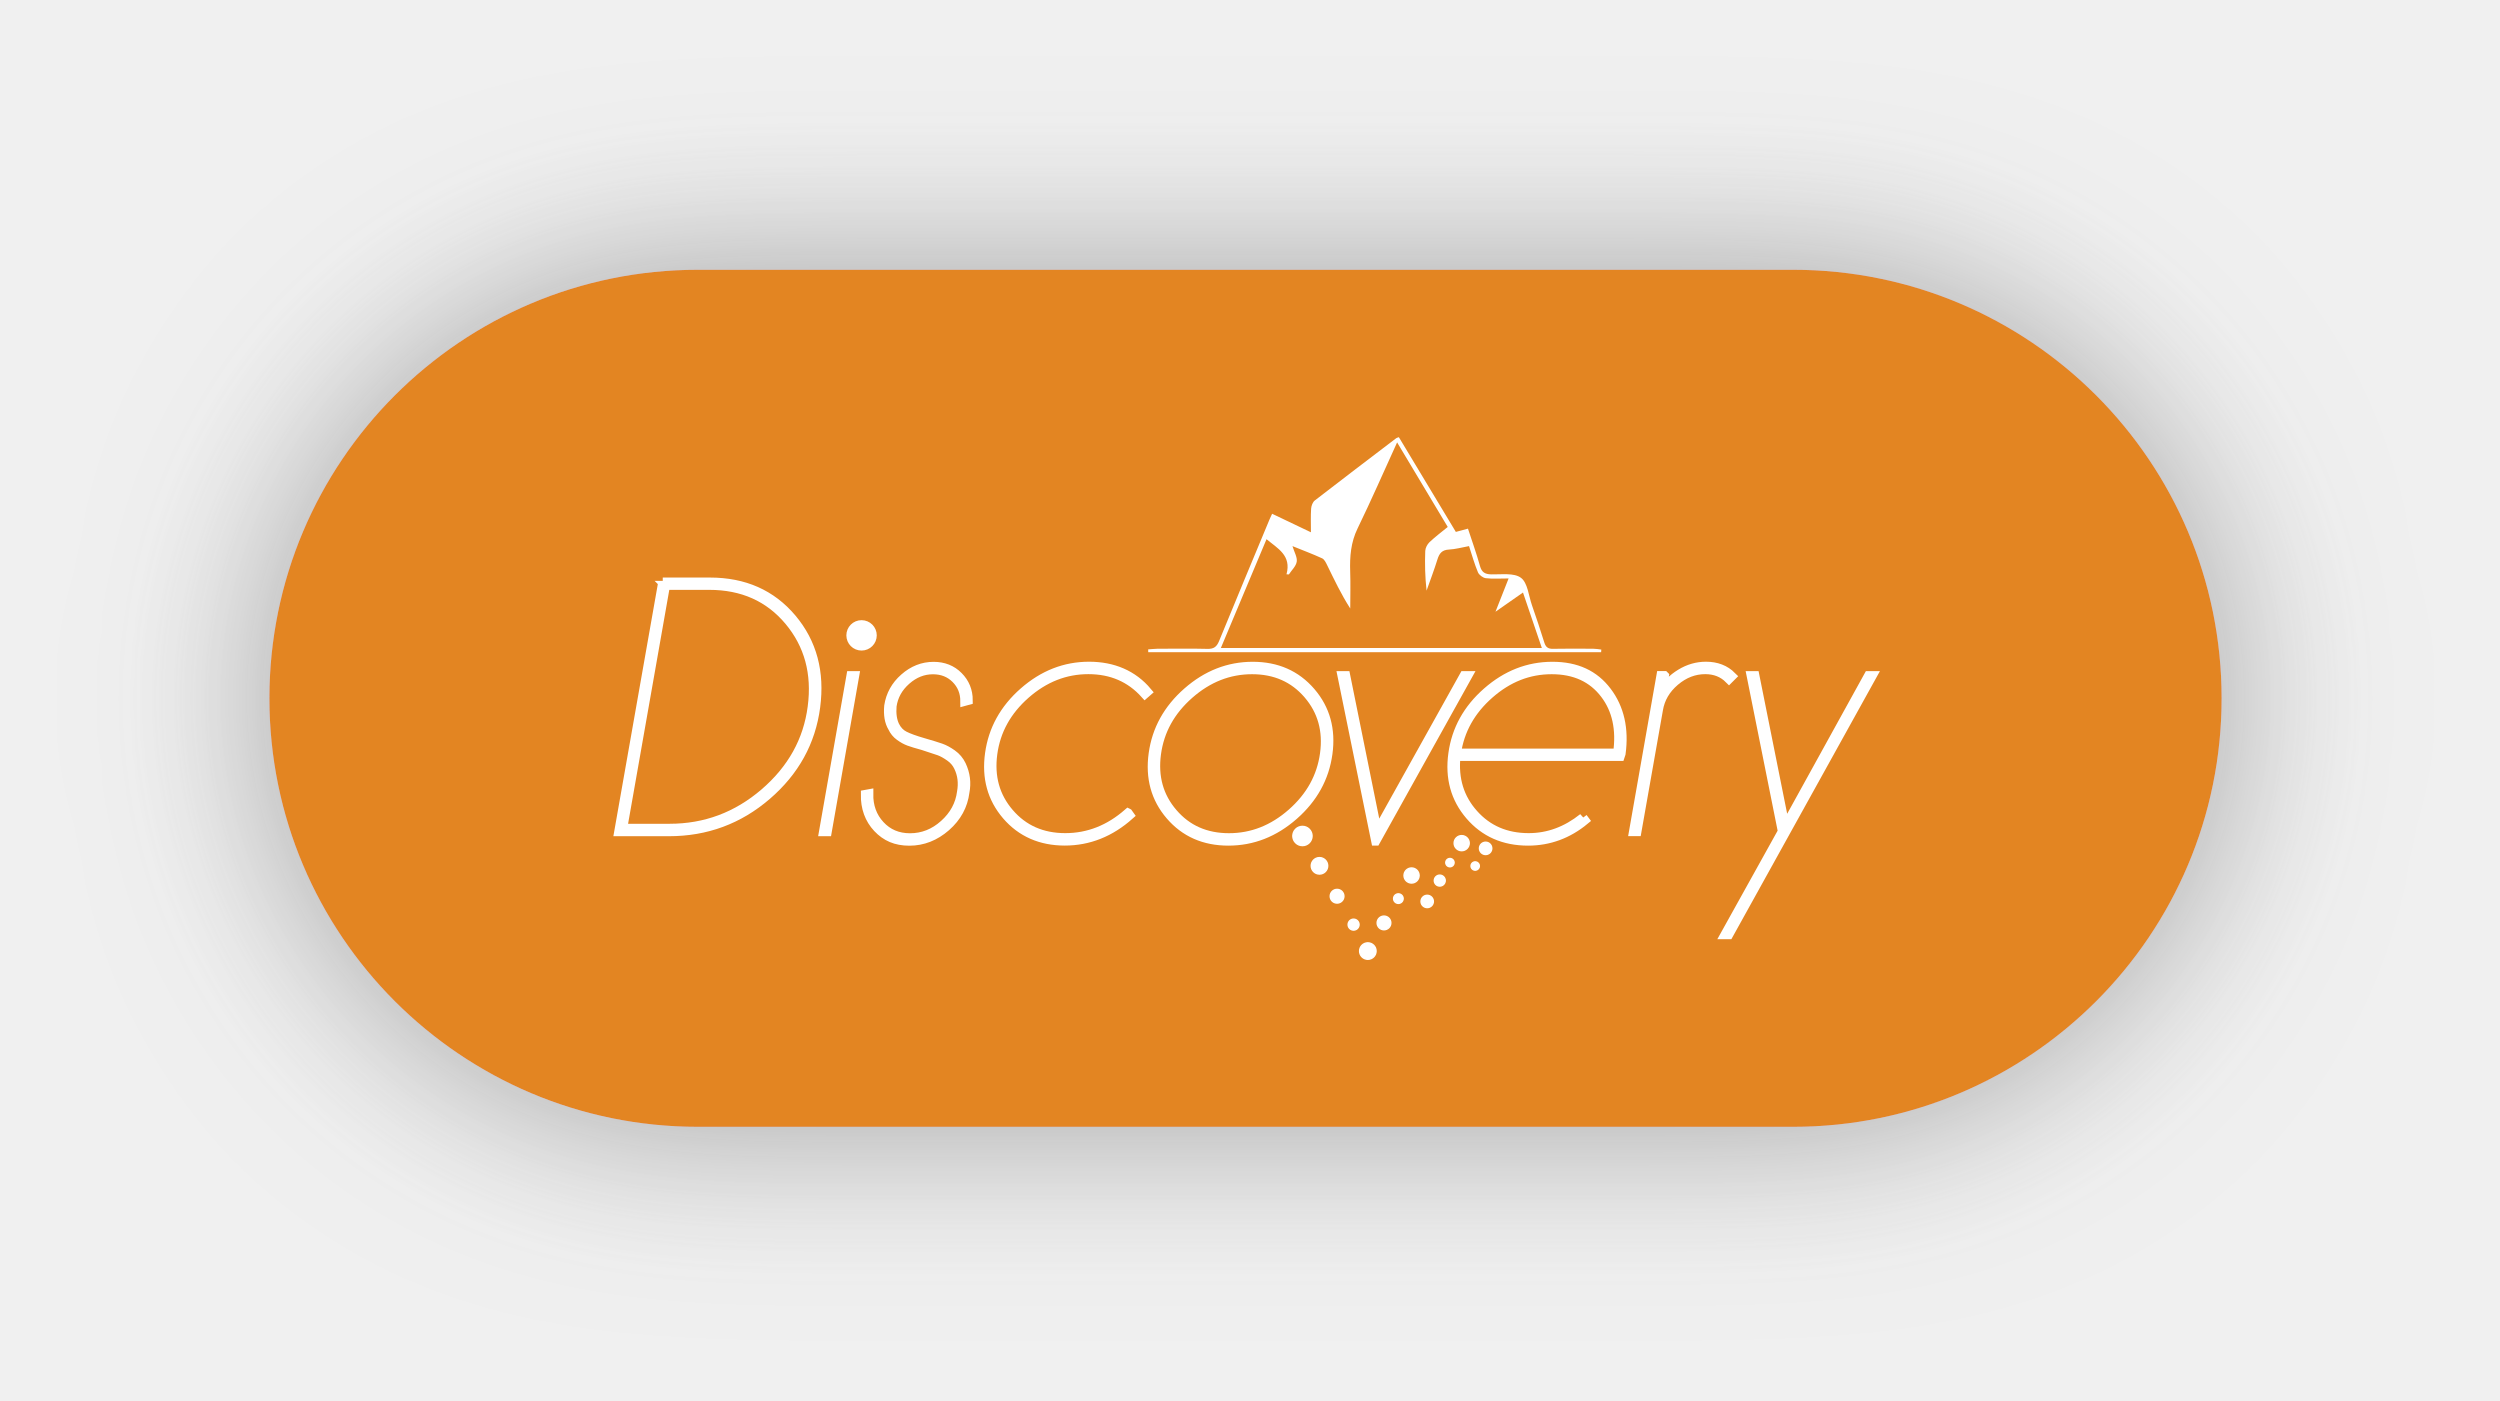
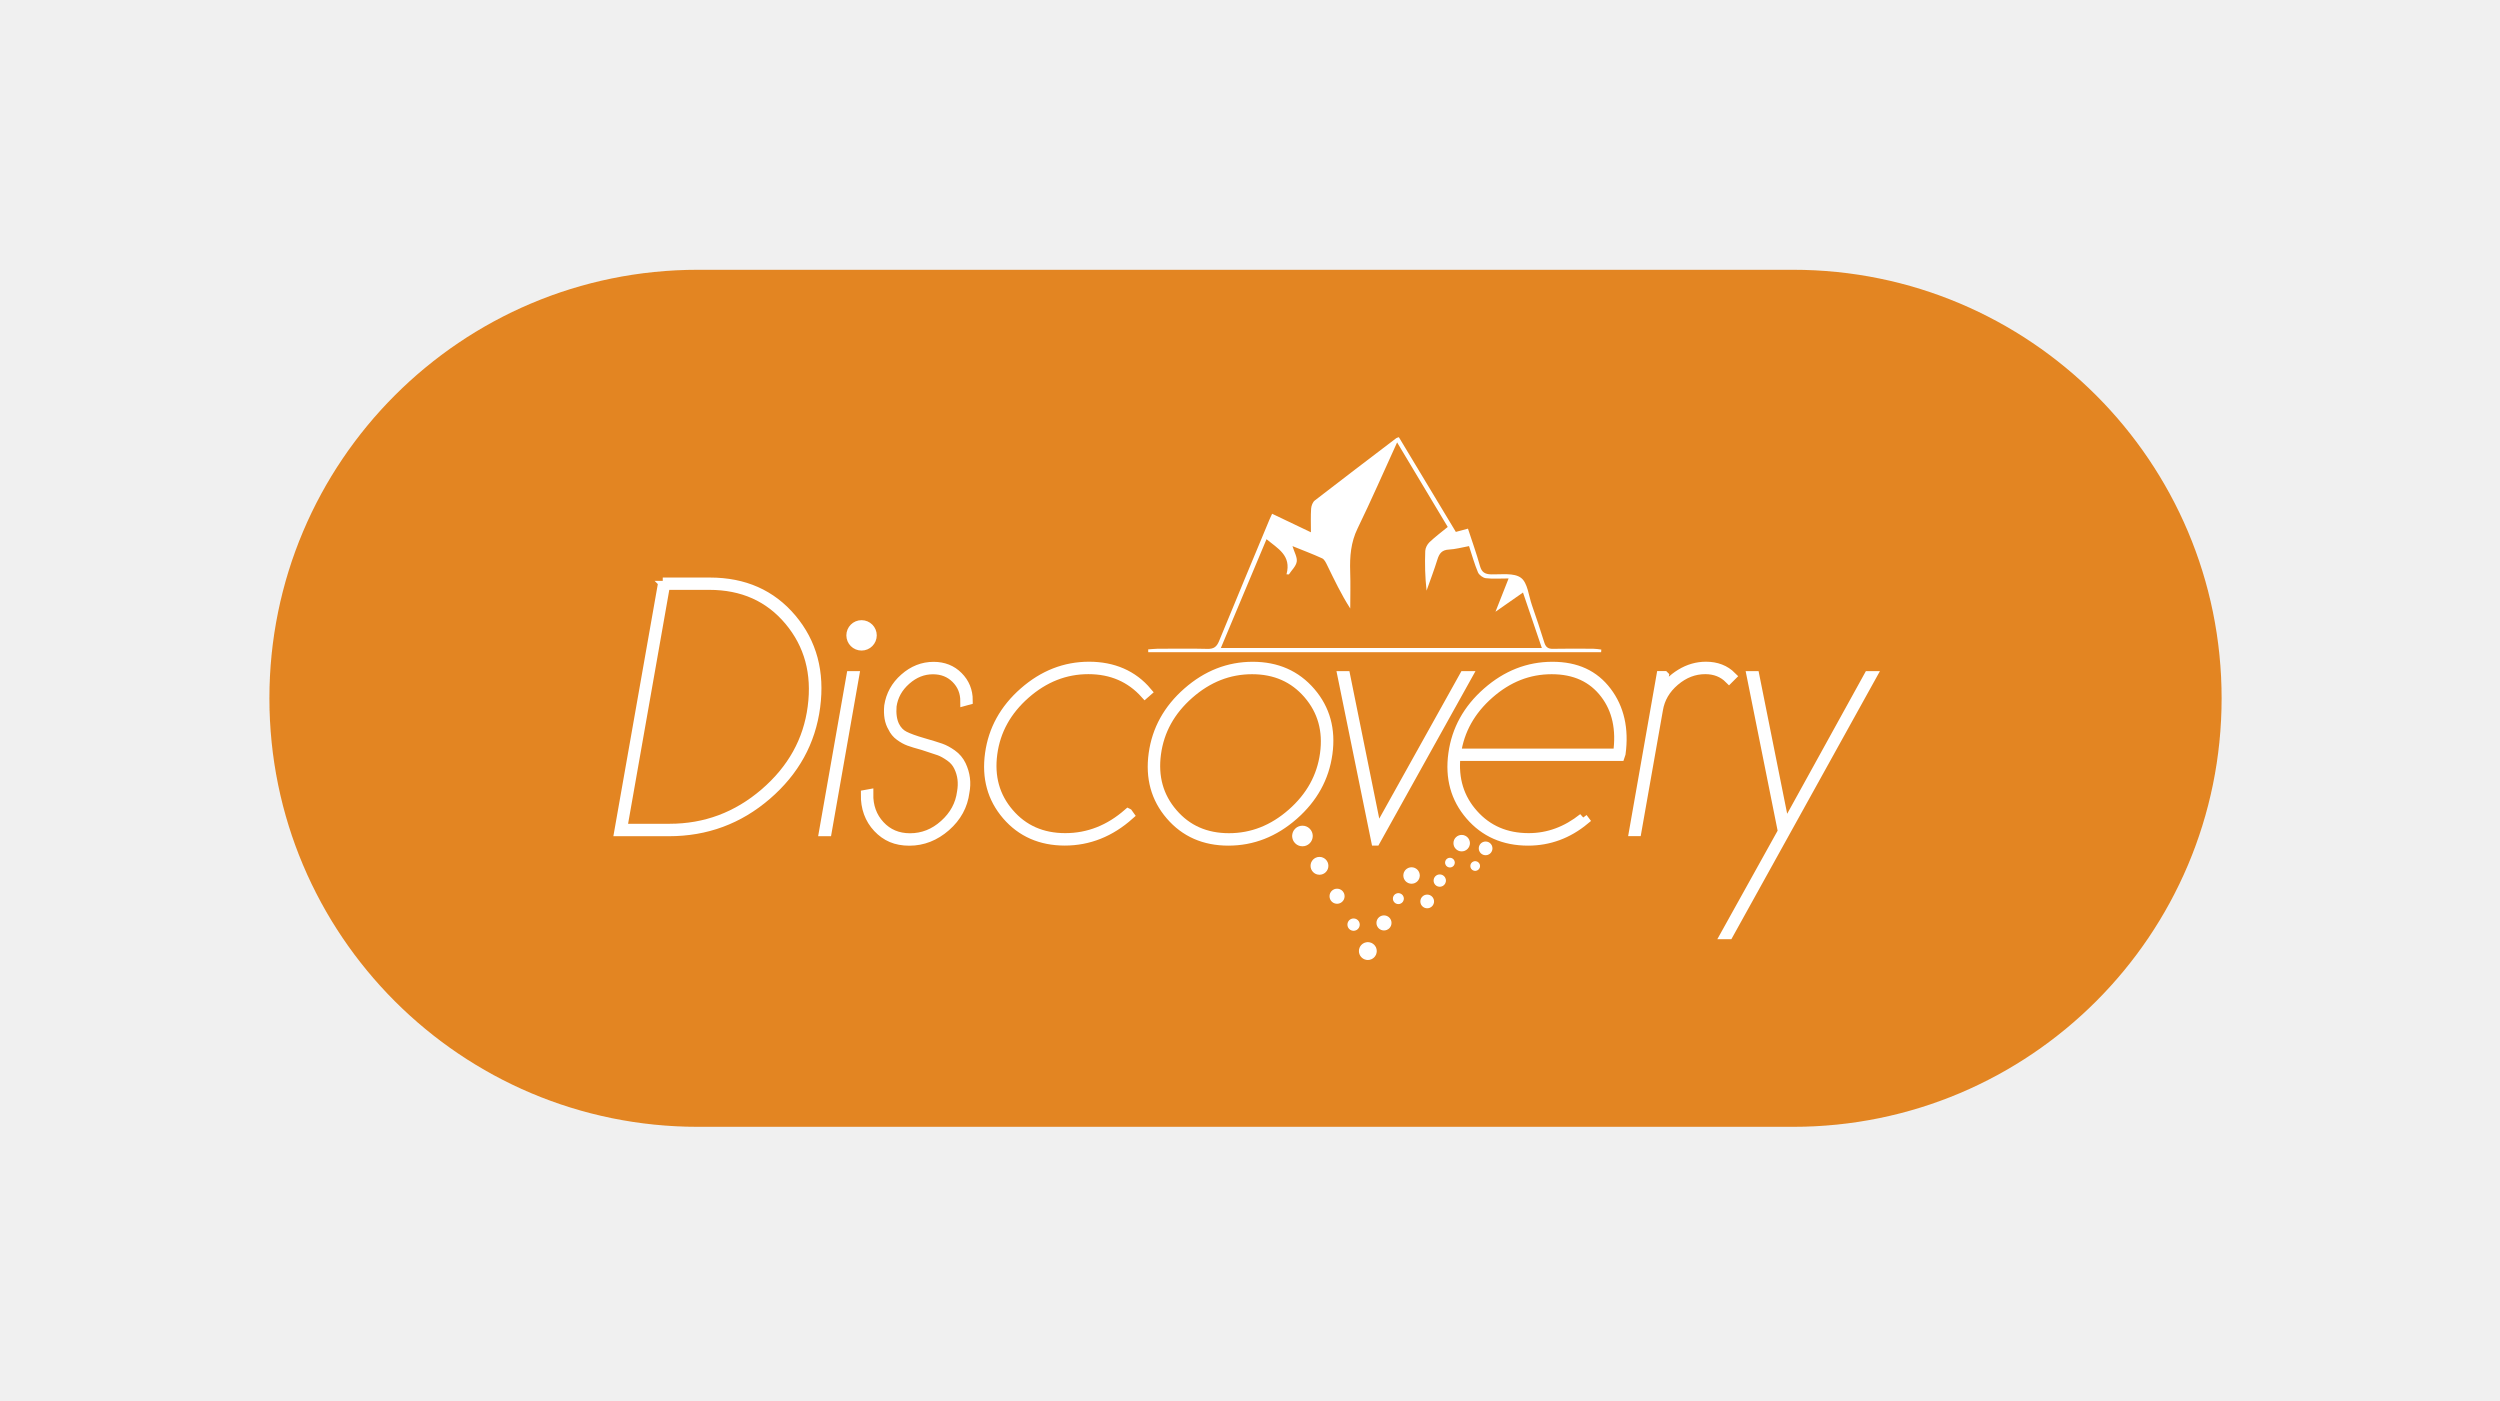
<svg xmlns="http://www.w3.org/2000/svg" id="Capa_2" data-name="Capa 2" viewBox="0 0 398 223">
  <defs>
    <style>
      .cls-1 {
        stroke-width: 1.43px;
      }

      .cls-1, .cls-2, .cls-3, .cls-4 {
        fill: #fff;
      }

      .cls-1, .cls-2, .cls-4 {
        stroke: #fff;
        stroke-miterlimit: 10;
      }

      .cls-2 {
        stroke-width: .22px;
      }

      .cls-3, .cls-5 {
        stroke-width: 0px;
      }

      .cls-4 {
        stroke-width: .38px;
      }

      .cls-5 {
        fill: #e38520;
        filter: url(#drop-shadow-1);
      }
    </style>
    <filter id="drop-shadow-1" filterUnits="userSpaceOnUse">
      <feOffset dx="0" dy="0" />
      <feGaussianBlur result="blur" stdDeviation="14.21" />
-       <feFlood flood-color="#a3a3a3" flood-opacity="1" />
+       <feFlood flood-color="rgba(0,0,0,0)" flood-opacity="1" />
      <feComposite in2="blur" operator="in" />
      <feComposite in="SourceGraphic" />
    </filter>
  </defs>
  <g id="Capa_1-2" data-name="Capa 1">
    <g>
      <rect class="cls-5" x="42.89" y="42.95" width="310.79" height="136.44" rx="68.22" ry="68.22" />
      <g>
        <path class="cls-3" d="M182.8,103.38c.49-.03.97-.09,1.46-.1,2.65,0,5.3-.05,7.95.02,1.02.03,1.49-.32,1.87-1.25,2.65-6.47,5.35-12.91,8.03-19.36.11-.26.23-.51.41-.9,2.03.97,4,1.91,6.18,2.95,0-1.35-.05-2.56.03-3.76.03-.45.25-1.05.59-1.31,4.3-3.33,8.63-6.61,12.96-9.91.11-.08.26-.1.42-.16,3.02,5.02,6.03,10.03,9.07,15.08.66-.18,1.24-.33,1.93-.52.65,2,1.36,3.95,1.91,5.94.28,1.01.79,1.31,1.78,1.34,1.62.04,3.64-.28,4.75.55,1.07.8,1.22,2.86,1.75,4.37.68,1.96,1.35,3.93,1.96,5.92.24.77.62,1.03,1.41,1.01,2.13-.05,4.26-.02,6.39-.01.43,0,.86.08,1.28.13l-.03.42h-72.1c0-.15,0-.3-.01-.45ZM194.35,103.16h51.11c-1.02-3-1.99-5.87-3-8.83-1.52,1.06-2.82,1.97-4.38,3.06.73-1.86,1.36-3.45,2.09-5.3-1.39,0-2.52.09-3.63-.04-.46-.06-1.07-.51-1.25-.94-.56-1.33-.95-2.74-1.42-4.17-1.15.21-2.17.5-3.19.55-1.1.05-1.54.6-1.84,1.57-.52,1.68-1.15,3.32-1.73,4.97-.24-2.16-.29-4.24-.21-6.32.02-.48.32-1.06.68-1.4.92-.87,1.94-1.63,2.9-2.42-2.7-4.51-5.34-8.91-8.06-13.46-2.14,4.69-4.12,9.23-6.29,13.69-1.08,2.22-1.26,4.49-1.18,6.87.07,1.96.01,3.92.01,5.88-1.44-2.24-2.54-4.57-3.67-6.88-.2-.41-.44-.93-.8-1.1-1.48-.68-3.01-1.25-4.73-1.95.3.99.79,1.78.68,2.48-.12.73-.81,1.36-1.25,2.03l-.38-.02c.82-3.02-1.41-4.11-3.18-5.59-2.43,5.8-4.82,11.49-7.27,17.32Z" />
        <circle class="cls-2" cx="215.49" cy="147.2" r=".87" />
        <circle class="cls-2" cx="220.33" cy="146.93" r="1.09" />
        <circle class="cls-2" cx="222.62" cy="143.06" r=".76" />
        <circle class="cls-2" cx="229.21" cy="140.19" r=".87" />
        <circle class="cls-2" cx="236.51" cy="135.06" r=".98" />
        <circle class="cls-2" cx="227.21" cy="143.51" r=".98" />
        <circle class="cls-2" cx="224.72" cy="139.38" r="1.2" />
        <circle class="cls-2" cx="232.7" cy="134.23" r="1.2" />
        <circle class="cls-2" cx="234.85" cy="137.87" r=".66" />
        <circle class="cls-2" cx="230.83" cy="137.33" r=".66" />
        <circle class="cls-2" cx="212.86" cy="142.68" r="1.09" />
        <circle class="cls-2" cx="210.06" cy="137.84" r="1.31" />
        <circle class="cls-2" cx="217.76" cy="151.41" r="1.31" />
        <circle class="cls-4" cx="137.16" cy="101.15" r="2.23" />
        <circle class="cls-2" cx="207.35" cy="133.09" r="1.53" />
        <g>
          <path class="cls-1" d="M105.51,92.66h7.5c5.47,0,9.82,1.93,13.07,5.79,3.25,3.86,4.51,8.56,3.78,14.09-.73,5.57-3.32,10.27-7.78,14.11-4.46,3.84-9.65,5.76-15.58,5.76h-8l7.01-39.76ZM105.95,93.2l-6.81,38.66h7.45c5.7,0,10.73-1.88,15.11-5.64,4.37-3.76,6.91-8.32,7.6-13.69.7-5.33-.54-9.89-3.7-13.67-3.16-3.78-7.4-5.67-12.7-5.67h-6.96Z" />
          <path class="cls-1" d="M131.7,132.41h-.6l4.37-24.85h.6l-4.37,24.85Z" />
          <path class="cls-1" d="M146.9,118.7c-.96-.26-1.69-.49-2.19-.67-.5-.18-.99-.46-1.49-.82-.5-.36-.88-.83-1.14-1.39-.53-.86-.73-2-.6-3.43.27-1.76,1.09-3.25,2.48-4.47,1.39-1.23,2.95-1.84,4.67-1.84,1.59,0,2.91.52,3.95,1.57,1.04,1.04,1.57,2.33,1.57,3.85l-.55.15c0-1.42-.48-2.62-1.44-3.58-.96-.96-2.17-1.44-3.63-1.44-1.56,0-2.97.56-4.25,1.69-1.28,1.13-2.03,2.48-2.26,4.08-.1,1.26.05,2.3.45,3.13.36.73.87,1.26,1.52,1.59.65.33,1.65.7,3.01,1.09,1.26.36,2.18.65,2.76.85.58.2,1.19.53,1.84.99.65.46,1.13,1.04,1.47,1.74.66,1.39.84,2.83.55,4.32-.27,2.15-1.27,3.99-3.01,5.52-1.74,1.52-3.69,2.29-5.84,2.29s-3.74-.7-5.07-2.11c-1.32-1.41-1.97-3.19-1.94-5.34l.55-.1c-.03,1.99.57,3.65,1.81,4.99,1.24,1.34,2.82,2.01,4.75,2.01,2.02,0,3.83-.71,5.42-2.14,1.59-1.42,2.52-3.13,2.78-5.12.26-1.46.1-2.8-.5-4.03-.3-.63-.75-1.16-1.37-1.59-.61-.43-1.17-.74-1.66-.92-.5-.18-1.38-.47-2.63-.87Z" />
          <path class="cls-1" d="M179.6,129.43l.25.35c-3.08,2.75-6.53,4.12-10.34,4.12s-6.93-1.36-9.27-4.08c-2.34-2.72-3.24-6-2.71-9.84.53-3.84,2.34-7.12,5.44-9.84,3.1-2.72,6.57-4.08,10.41-4.08s7.01,1.36,9.29,4.08l-.4.35c-2.32-2.58-5.32-3.88-9-3.88s-7.01,1.31-9.99,3.93c-2.98,2.62-4.72,5.76-5.22,9.44s.38,6.83,2.63,9.44c2.25,2.62,5.22,3.93,8.9,3.93s7.01-1.31,9.99-3.93Z" />
          <path class="cls-1" d="M189.02,110.15c3.1-2.72,6.57-4.08,10.41-4.08s6.93,1.36,9.27,4.08c2.34,2.72,3.24,6,2.71,9.84-.53,3.84-2.34,7.12-5.44,9.84-3.1,2.72-6.57,4.08-10.41,4.08s-6.93-1.36-9.27-4.08c-2.34-2.72-3.24-6-2.71-9.84.53-3.84,2.34-7.12,5.44-9.84ZM208.23,110.55c-2.25-2.62-5.22-3.93-8.9-3.93s-7.01,1.31-9.99,3.93c-2.98,2.62-4.72,5.76-5.22,9.44s.38,6.83,2.63,9.44c2.25,2.62,5.22,3.93,8.9,3.93s7.01-1.31,9.99-3.93c2.98-2.62,4.72-5.76,5.22-9.44s-.38-6.82-2.63-9.44Z" />
          <path class="cls-1" d="M219.01,133.9l-5.37-26.34h.6l5.02,24.8,13.82-24.8h.6l-14.66,26.34Z" />
          <path class="cls-1" d="M252.01,130.18l.3.4c-2.68,2.22-5.7,3.33-9.04,3.33-3.84,0-6.93-1.36-9.27-4.08-2.34-2.72-3.24-6-2.71-9.84.53-3.84,2.34-7.12,5.44-9.84,3.1-2.72,6.57-4.08,10.41-4.08s6.68,1.33,8.7,4c2.02,2.67,2.77,5.97,2.24,9.91l-.15.45h-26.14c-.36,3.58.57,6.63,2.81,9.14,2.24,2.52,5.16,3.78,8.77,3.78,3.11,0,6-1.06,8.65-3.18ZM231.88,119.89h25.64c.53-3.78-.15-6.91-2.04-9.39-1.96-2.58-4.77-3.88-8.45-3.88s-6.95,1.3-9.91,3.9c-2.96,2.6-4.71,5.72-5.24,9.37Z" />
          <path class="cls-1" d="M264.98,107.56l-.45,2.68c.73-1.22,1.73-2.23,3.01-3.01,1.27-.78,2.63-1.17,4.05-1.17,1.69,0,3.06.53,4.12,1.59l-.45.45c-.99-.99-2.25-1.49-3.78-1.49-1.76,0-3.36.62-4.82,1.86-1.46,1.24-2.34,2.74-2.63,4.5l-3.43,19.43h-.55l4.37-24.85h.55Z" />
          <path class="cls-1" d="M275.21,148.81h-.6l9.14-16.45-4.97-24.8h.6l4.82,24.05,13.27-24.05h.6l-22.86,41.25Z" />
        </g>
      </g>
    </g>
  </g>
</svg>
